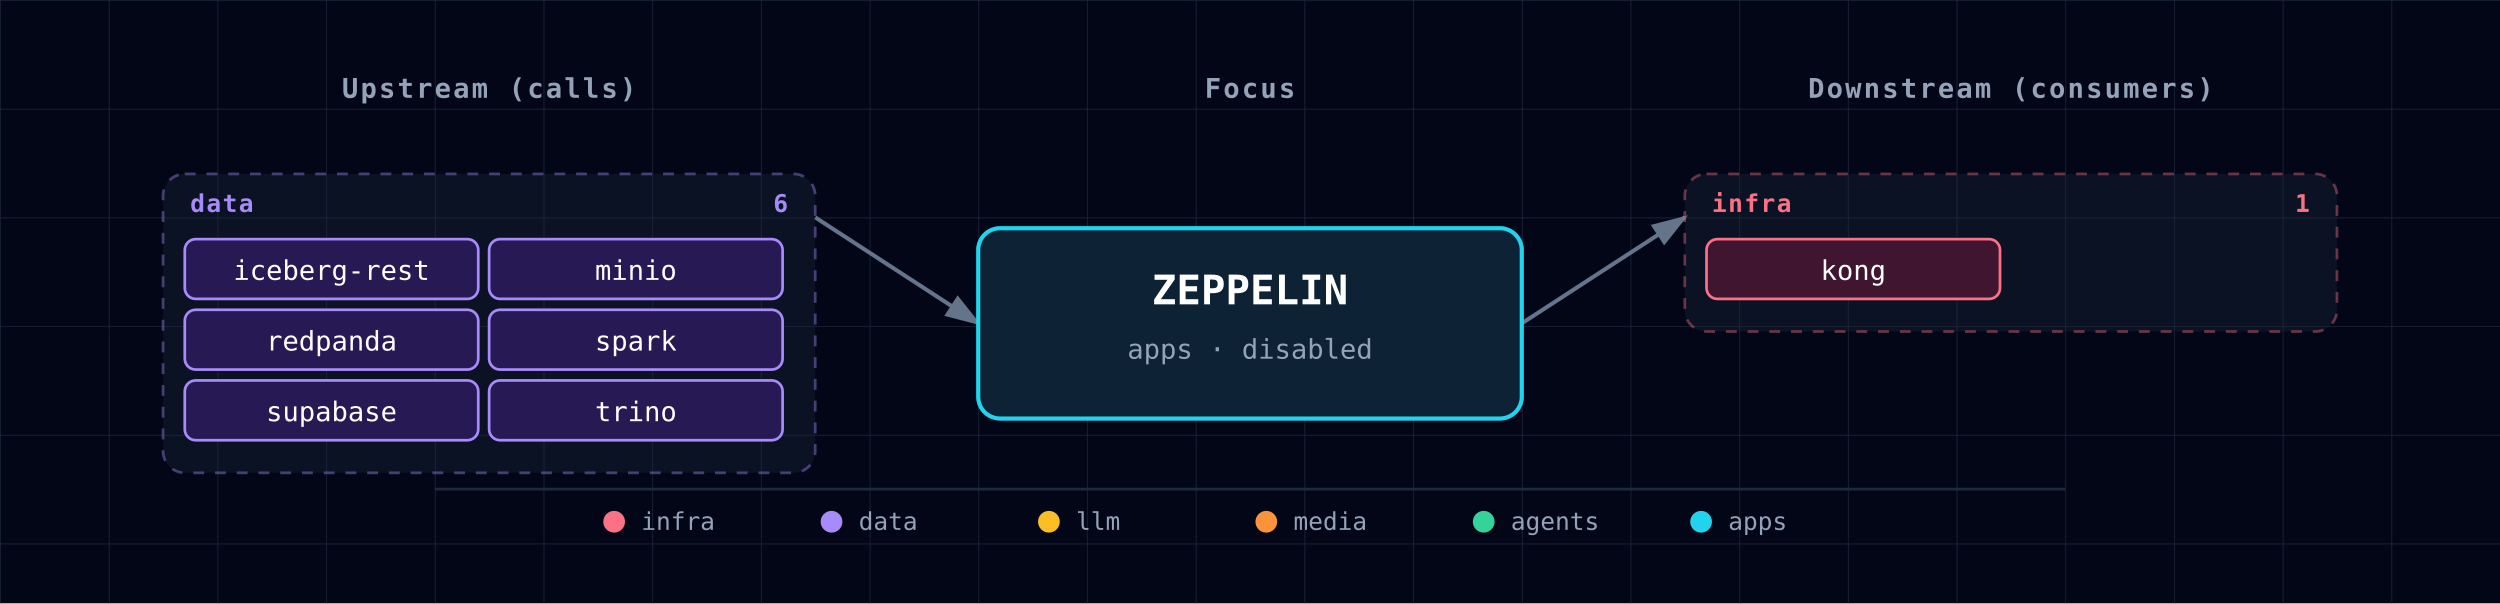
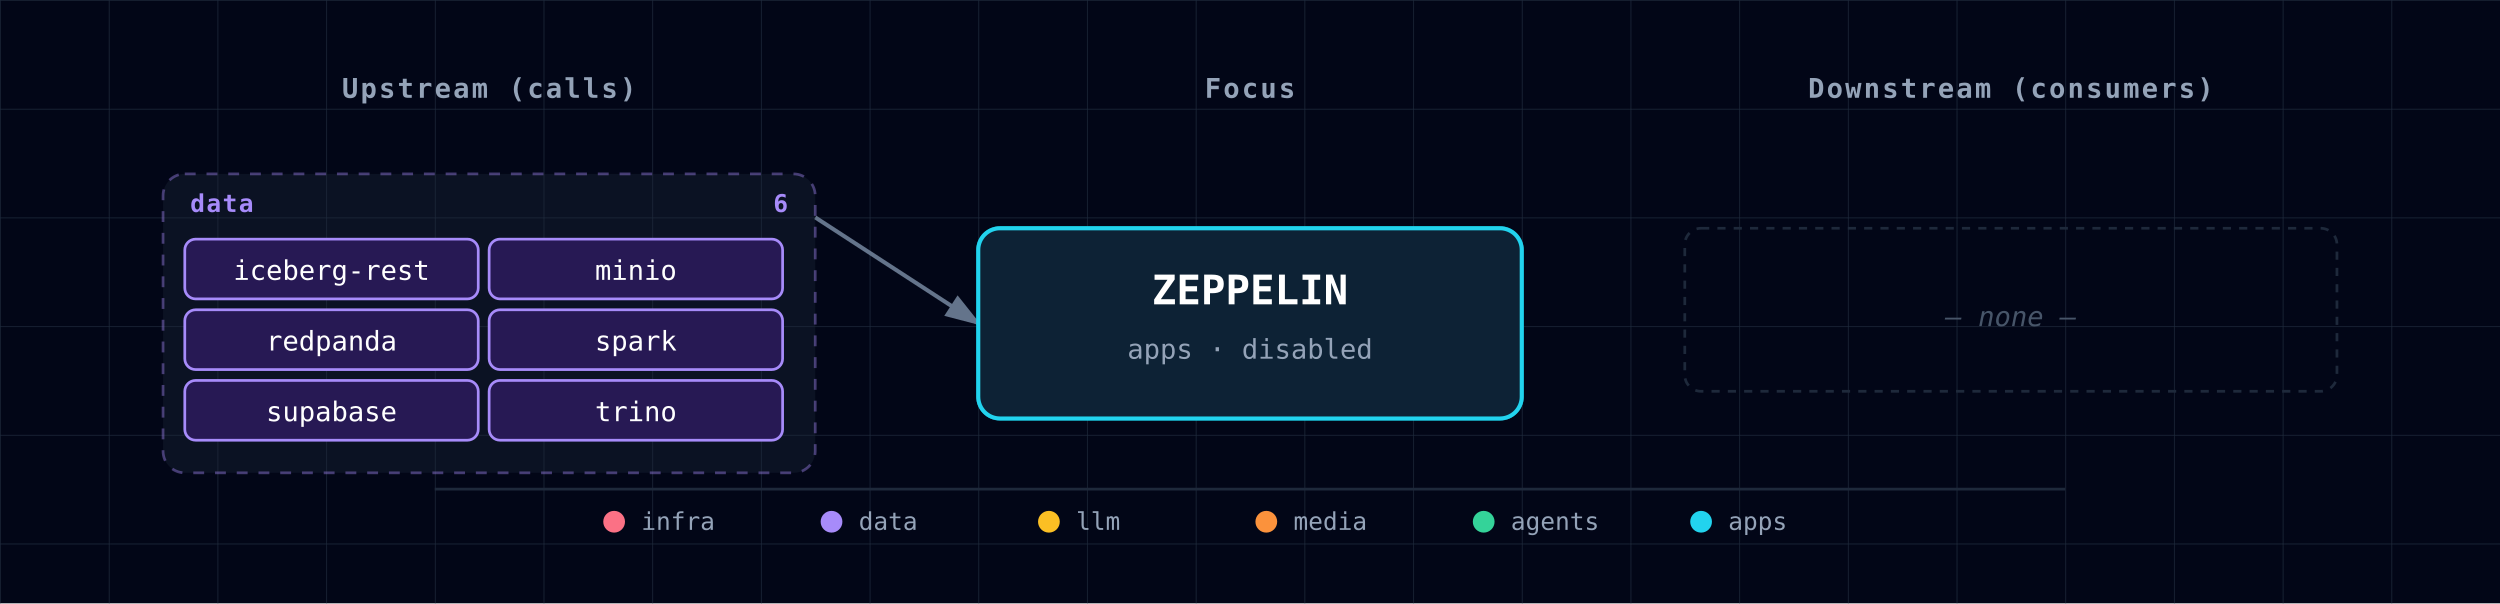
<svg xmlns="http://www.w3.org/2000/svg" viewBox="0 0 920 222" font-family="'JetBrains Mono', 'Fira Code', Menlo, Consolas, monospace">
  <defs>
    <pattern id="grid" width="40" height="40" patternUnits="userSpaceOnUse">
      <path d="M 40 0 L 0 0 0 40" fill="none" stroke="#1e293b" stroke-width="0.5" />
    </pattern>
    <marker id="arrowhead" markerWidth="9" markerHeight="6" refX="8" refY="3" orient="auto">
      <polygon points="0 0, 9 3, 0 6" fill="#64748b" />
    </marker>
    <filter id="focus-glow" x="-50%" y="-50%" width="200%" height="200%">
      <feGaussianBlur in="SourceAlpha" stdDeviation="6" />
      <feFlood flood-color="#22d3ee" flood-opacity="0.6" />
      <feComposite in2="SourceAlpha" operator="in" />
      <feMerge>
        <feMergeNode />
        <feMergeNode in="SourceGraphic" />
      </feMerge>
    </filter>
  </defs>
  <rect width="920" height="222" fill="#020617" />
  <rect width="920" height="222" fill="url(#grid)" />
  <text x="180" y="36" fill="#94a3b8" font-size="10" font-weight="600" text-anchor="middle" letter-spacing="0.08em">Upstream (calls)</text>
  <text x="460" y="36" fill="#94a3b8" font-size="10" font-weight="600" text-anchor="middle" letter-spacing="0.08em">Focus</text>
  <text x="740" y="36" fill="#94a3b8" font-size="10" font-weight="600" text-anchor="middle" letter-spacing="0.08em">Downstream (consumers)</text>
  <line x1="300" y1="80" x2="360" y2="119" stroke="#64748b" stroke-width="1.5" marker-end="url(#arrowhead)" />
-   <line x1="560" y1="119" x2="620" y2="80" stroke="#64748b" stroke-width="1.5" marker-end="url(#arrowhead)" />
  <g>
    <g class="cluster">
      <rect x="60" y="64" width="240" height="110" rx="8" fill="rgba(30,41,59,0.35)" stroke="#a78bfa" stroke-width="1" stroke-dasharray="4,4" stroke-opacity="0.4" />
      <text x="70" y="78" fill="#a78bfa" font-size="9" font-weight="700" text-anchor="start" style="letter-spacing:0.06em;text-transform:uppercase;">data</text>
      <text x="290" y="78" fill="#a78bfa" font-size="9" font-weight="600" text-anchor="end">6</text>
    </g>
    <g>
      <rect x="68" y="88" width="108" height="22" rx="4" fill="#0f172a" />
      <rect x="68" y="88" width="108" height="22" rx="4" fill="rgba(76, 29, 149, 0.4)" stroke="#a78bfa" stroke-width="1" />
      <text x="122" y="103" fill="white" font-size="10" text-anchor="middle">iceberg-rest</text>
    </g>
    <g>
      <rect x="180" y="88" width="108" height="22" rx="4" fill="#0f172a" />
      <rect x="180" y="88" width="108" height="22" rx="4" fill="rgba(76, 29, 149, 0.4)" stroke="#a78bfa" stroke-width="1" />
      <text x="234" y="103" fill="white" font-size="10" text-anchor="middle">minio</text>
    </g>
    <g>
      <rect x="68" y="114" width="108" height="22" rx="4" fill="#0f172a" />
      <rect x="68" y="114" width="108" height="22" rx="4" fill="rgba(76, 29, 149, 0.4)" stroke="#a78bfa" stroke-width="1" />
      <text x="122" y="129" fill="white" font-size="10" text-anchor="middle">redpanda</text>
    </g>
    <g>
      <rect x="180" y="114" width="108" height="22" rx="4" fill="#0f172a" />
      <rect x="180" y="114" width="108" height="22" rx="4" fill="rgba(76, 29, 149, 0.4)" stroke="#a78bfa" stroke-width="1" />
      <text x="234" y="129" fill="white" font-size="10" text-anchor="middle">spark</text>
    </g>
    <g>
      <rect x="68" y="140" width="108" height="22" rx="4" fill="#0f172a" />
      <rect x="68" y="140" width="108" height="22" rx="4" fill="rgba(76, 29, 149, 0.4)" stroke="#a78bfa" stroke-width="1" />
      <text x="122" y="155" fill="white" font-size="10" text-anchor="middle">supabase</text>
    </g>
    <g>
      <rect x="180" y="140" width="108" height="22" rx="4" fill="#0f172a" />
      <rect x="180" y="140" width="108" height="22" rx="4" fill="rgba(76, 29, 149, 0.4)" stroke="#a78bfa" stroke-width="1" />
      <text x="234" y="155" fill="white" font-size="10" text-anchor="middle">trino</text>
    </g>
  </g>
  <g>
-     <g class="cluster">
-       <rect x="620" y="64" width="240" height="58" rx="8" fill="rgba(30,41,59,0.35)" stroke="#fb7185" stroke-width="1" stroke-dasharray="4,4" stroke-opacity="0.4" />
-       <text x="630" y="78" fill="#fb7185" font-size="9" font-weight="700" text-anchor="start" style="letter-spacing:0.06em;text-transform:uppercase;">infra</text>
-       <text x="850" y="78" fill="#fb7185" font-size="9" font-weight="600" text-anchor="end">1</text>
-     </g>
-     <g>
-       <rect x="628" y="88" width="108" height="22" rx="4" fill="#0f172a" />
-       <rect x="628" y="88" width="108" height="22" rx="4" fill="rgba(136, 19, 55, 0.4)" stroke="#fb7185" stroke-width="1" />
-       <text x="682" y="103" fill="white" font-size="10" text-anchor="middle">kong</text>
-     </g>
+     <rect x="620" y="84" width="240" height="60" rx="6" fill="none" stroke="#1e293b" stroke-width="1" stroke-dasharray="3,3" />
+     <text x="740" y="120" fill="#475569" font-size="10" font-style="italic" text-anchor="middle">— none —</text>
  </g>
  <g class="focus" filter="url(#focus-glow)">
    <rect x="360" y="84" width="200" height="70" rx="8" fill="#0f172a" />
    <rect x="360" y="84" width="200" height="70" rx="8" fill="rgba(8, 51, 68, 0.4)" stroke="#22d3ee" stroke-width="1.5" />
    <text x="460" y="112" fill="white" font-size="15" font-weight="700" text-anchor="middle">ZEPPELIN</text>
    <text x="460" y="132" fill="#94a3b8" font-size="10" text-anchor="middle">apps · disabled</text>
  </g>
  <g class="legend">
    <line x1="160" y1="180" x2="760" y2="180" stroke="#1e293b" stroke-width="1" />
    <circle cx="226" cy="192" r="4" fill="#fb7185" />
    <text x="236" y="195" fill="#94a3b8" font-size="9" font-weight="400" text-anchor="start">infra</text>
    <circle cx="306" cy="192" r="4" fill="#a78bfa" />
    <text x="316" y="195" fill="#94a3b8" font-size="9" font-weight="400" text-anchor="start">data</text>
    <circle cx="386" cy="192" r="4" fill="#fbbf24" />
    <text x="396" y="195" fill="#94a3b8" font-size="9" font-weight="400" text-anchor="start">llm</text>
    <circle cx="466" cy="192" r="4" fill="#fb923c" />
    <text x="476" y="195" fill="#94a3b8" font-size="9" font-weight="400" text-anchor="start">media</text>
    <circle cx="546" cy="192" r="4" fill="#34d399" />
    <text x="556" y="195" fill="#94a3b8" font-size="9" font-weight="400" text-anchor="start">agents</text>
    <circle cx="626" cy="192" r="4" fill="#22d3ee" />
    <text x="636" y="195" fill="#94a3b8" font-size="9" font-weight="400" text-anchor="start">apps</text>
  </g>
</svg>
